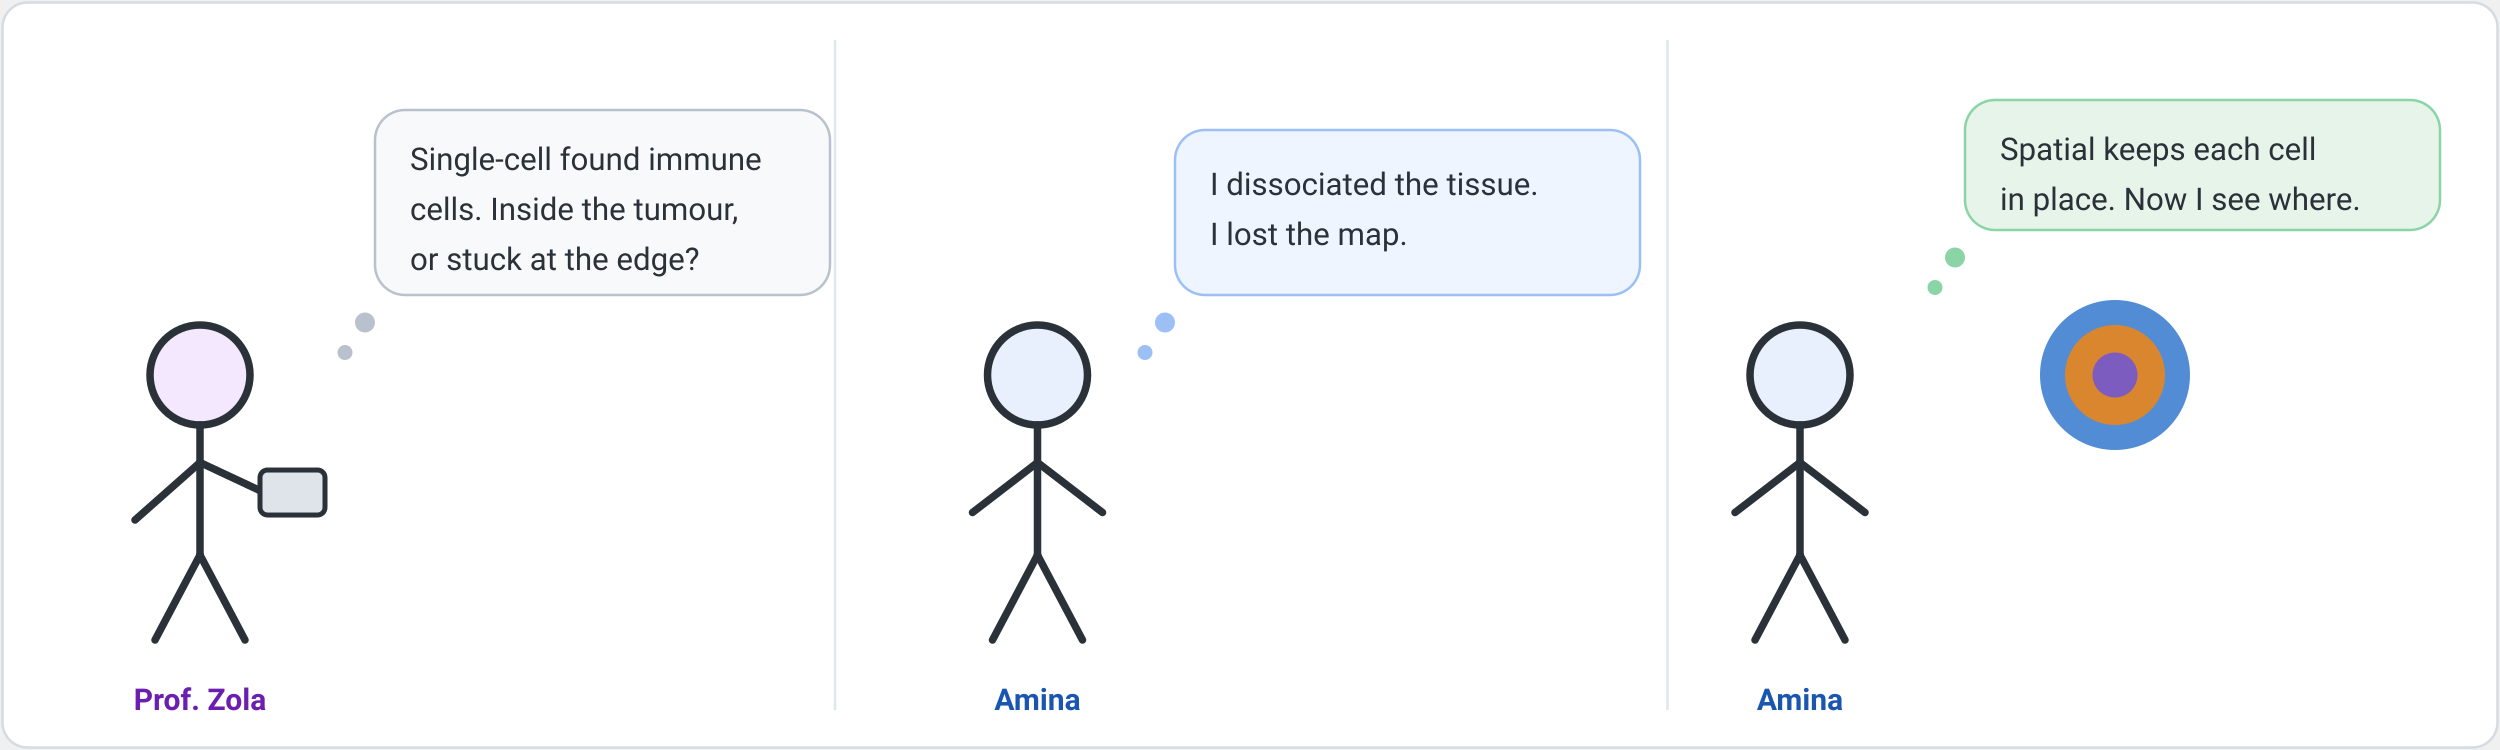
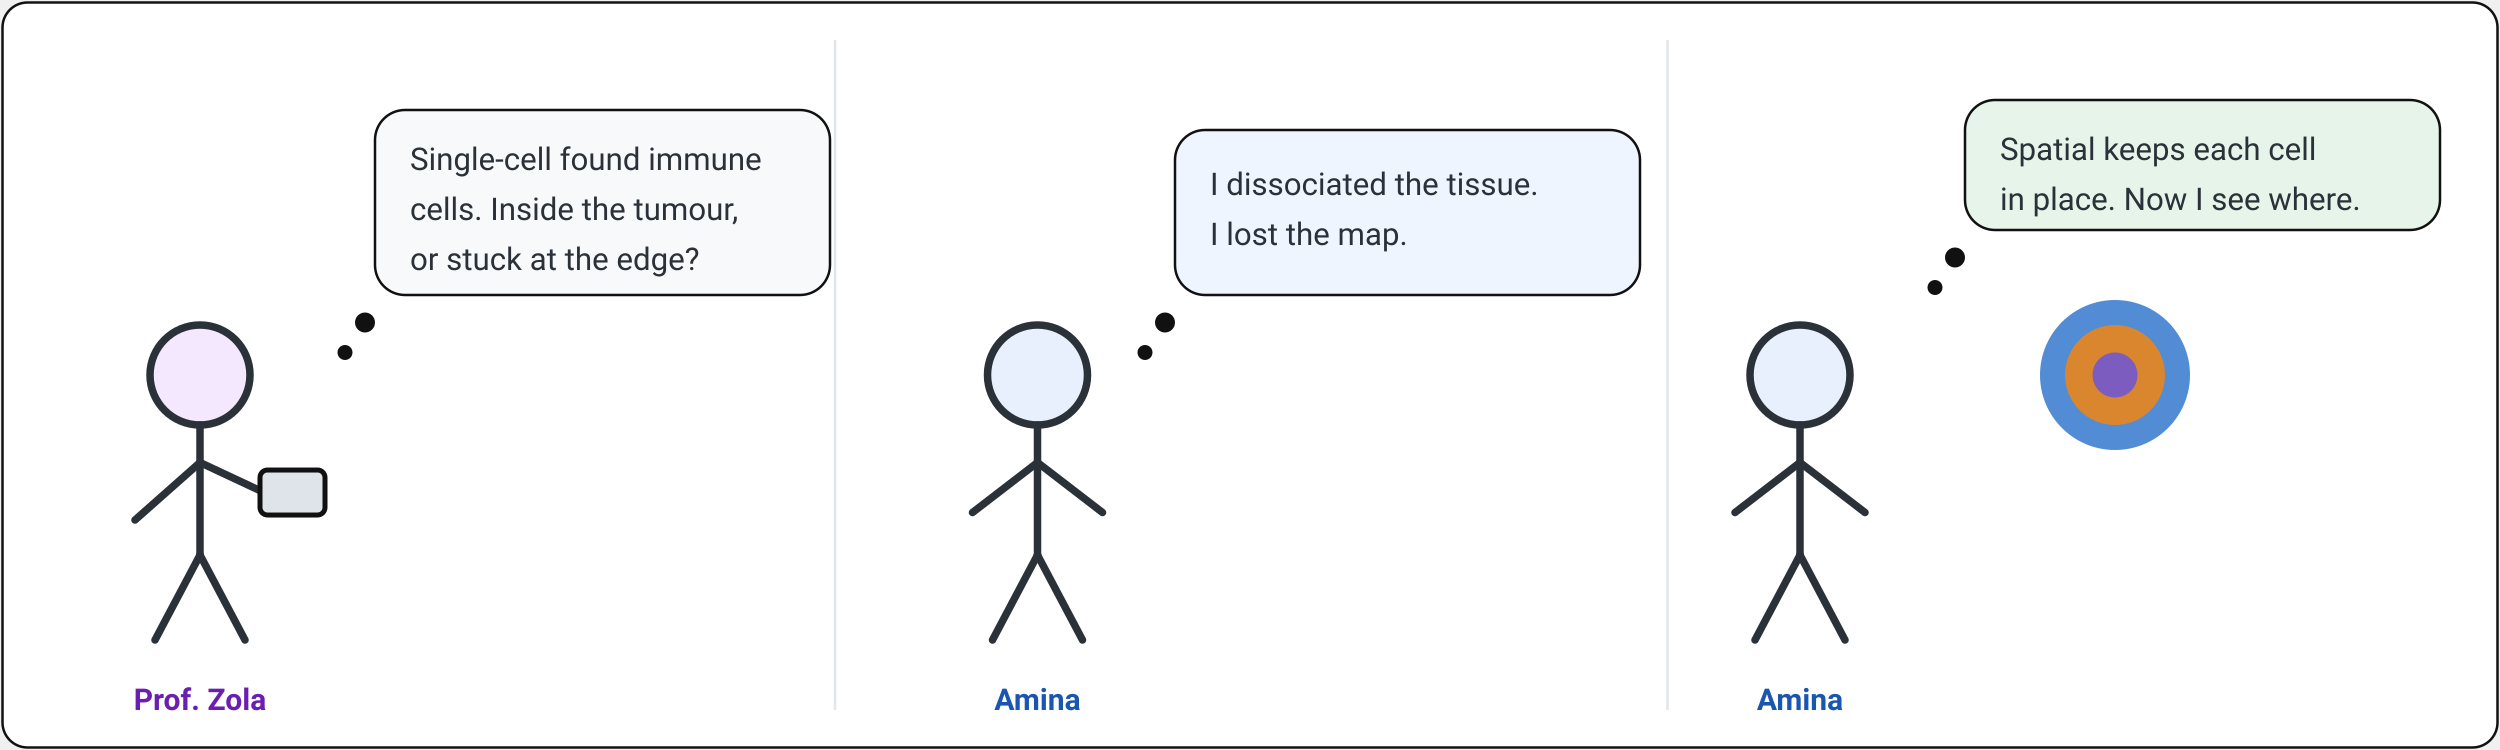
<svg xmlns="http://www.w3.org/2000/svg" viewBox="0 0 1000 300" font-family="-apple-system, Segoe UI, Roboto, Helvetica, Arial, sans-serif" role="img" aria-label="Three-panel stick-figure comic. Prof. Zola says single-cell found the immune cells but asks whether they are inside the tumour or stuck at the edge. Amina says she dissociated the tissue, so she lost the map. She points at a tissue with concentric rings and says spatial keeps every cell in place, so now she can see where.">
-   <rect x="1" y="1" width="998" height="298" rx="10" fill="#ffffff" stroke="#d5dbe2" />
+   <rect x="1" y="1" width="998" height="298" rx="10" fill="#ffffff" stroke="#111111" />
  <line x1="334" y1="16" x2="334" y2="284" stroke="#e2e6ea" />
  <line x1="667" y1="16" x2="667" y2="284" stroke="#e2e6ea" />
  <g stroke="#2b3138" stroke-width="3" fill="none" stroke-linecap="round">
    <circle cx="80" cy="150" r="20" fill="#f3e8fd" />
    <line x1="80" y1="170" x2="80" y2="222" />
    <line x1="80" y1="185" x2="54" y2="208" />
    <line x1="80" y1="185" x2="112" y2="200" />
    <line x1="80" y1="222" x2="62" y2="256" />
    <line x1="80" y1="222" x2="98" y2="256" />
  </g>
-   <rect x="104" y="188" width="26" height="18" rx="3" fill="#dfe4ea" stroke="#2b3138" stroke-width="2" />
+   <rect x="104" y="188" width="26" height="18" rx="3" fill="#dfe4ea" stroke="#111111" stroke-width="2" />
  <text x="80" y="284" text-anchor="middle" font-size="12" font-weight="700" fill="#6b1fb0">Prof. Zola</text>
  <g>
-     <rect x="150" y="44" width="182" height="74" rx="12" fill="#f7f9fb" stroke="#b9c2cc" />
-     <circle cx="146" cy="129" r="4" fill="#b9c2cc" />
-     <circle cx="138" cy="141" r="3" fill="#b9c2cc" />
+     <rect x="150" y="44" width="182" height="74" rx="12" fill="#f7f9fb" stroke="#111111" />
+     <circle cx="146" cy="129" r="4" fill="#111111" />
+     <circle cx="138" cy="141" r="3" fill="#111111" />
    <text x="164" y="68" font-size="12.5" fill="#2b3138">Single-cell found immune</text>
    <text x="164" y="88" font-size="12.5" fill="#2b3138">cells. Inside the tumour,</text>
    <text x="164" y="108" font-size="12.5" fill="#2b3138">or stuck at the edge?</text>
  </g>
  <g stroke="#2b3138" stroke-width="3" fill="none" stroke-linecap="round">
    <circle cx="415" cy="150" r="20" fill="#e8f0fe" />
    <line x1="415" y1="170" x2="415" y2="222" />
    <line x1="415" y1="185" x2="389" y2="205" />
    <line x1="415" y1="185" x2="441" y2="205" />
    <line x1="415" y1="222" x2="397" y2="256" />
    <line x1="415" y1="222" x2="433" y2="256" />
  </g>
  <text x="415" y="284" text-anchor="middle" font-size="12" font-weight="700" fill="#1a56b0">Amina</text>
  <g>
-     <rect x="470" y="52" width="186" height="66" rx="12" fill="#eef5ff" stroke="#9cc0f5" />
-     <circle cx="466" cy="129" r="4" fill="#9cc0f5" />
-     <circle cx="458" cy="141" r="3" fill="#9cc0f5" />
+     <rect x="470" y="52" width="186" height="66" rx="12" fill="#eef5ff" stroke="#111111" />
+     <circle cx="466" cy="129" r="4" fill="#111111" />
+     <circle cx="458" cy="141" r="3" fill="#111111" />
    <text x="484" y="78" font-size="12.5" fill="#2b3138">I dissociated the tissue.</text>
    <text x="484" y="98" font-size="12.5" fill="#2b3138">I lost the map.</text>
  </g>
  <g stroke="#2b3138" stroke-width="3" fill="none" stroke-linecap="round">
    <circle cx="720" cy="150" r="20" fill="#e8f0fe" />
    <line x1="720" y1="170" x2="720" y2="222" />
    <line x1="720" y1="185" x2="694" y2="205" />
    <line x1="720" y1="185" x2="746" y2="205" />
    <line x1="720" y1="222" x2="702" y2="256" />
    <line x1="720" y1="222" x2="738" y2="256" />
  </g>
  <g>
    <circle cx="846" cy="150" r="30" fill="#3f7fd0" opacity="0.9" />
    <circle cx="846" cy="150" r="20" fill="#d9862f" />
    <circle cx="846" cy="150" r="9" fill="#7c5cbf" />
  </g>
  <text x="720" y="284" text-anchor="middle" font-size="12" font-weight="700" fill="#1a56b0">Amina</text>
  <g>
-     <rect x="786" y="40" width="190" height="52" rx="12" fill="#e6f4ea" stroke="#8bd4a6" />
-     <circle cx="782" cy="103" r="4" fill="#8bd4a6" />
-     <circle cx="774" cy="115" r="3" fill="#8bd4a6" />
+     <rect x="786" y="40" width="190" height="52" rx="12" fill="#e6f4ea" stroke="#111111" />
+     <circle cx="782" cy="103" r="4" fill="#111111" />
+     <circle cx="774" cy="115" r="3" fill="#111111" />
    <text x="800" y="64" font-size="12.5" fill="#2b3138">Spatial keeps each cell</text>
    <text x="800" y="84" font-size="12.5" fill="#2b3138">in place. Now I see where.</text>
  </g>
</svg>
